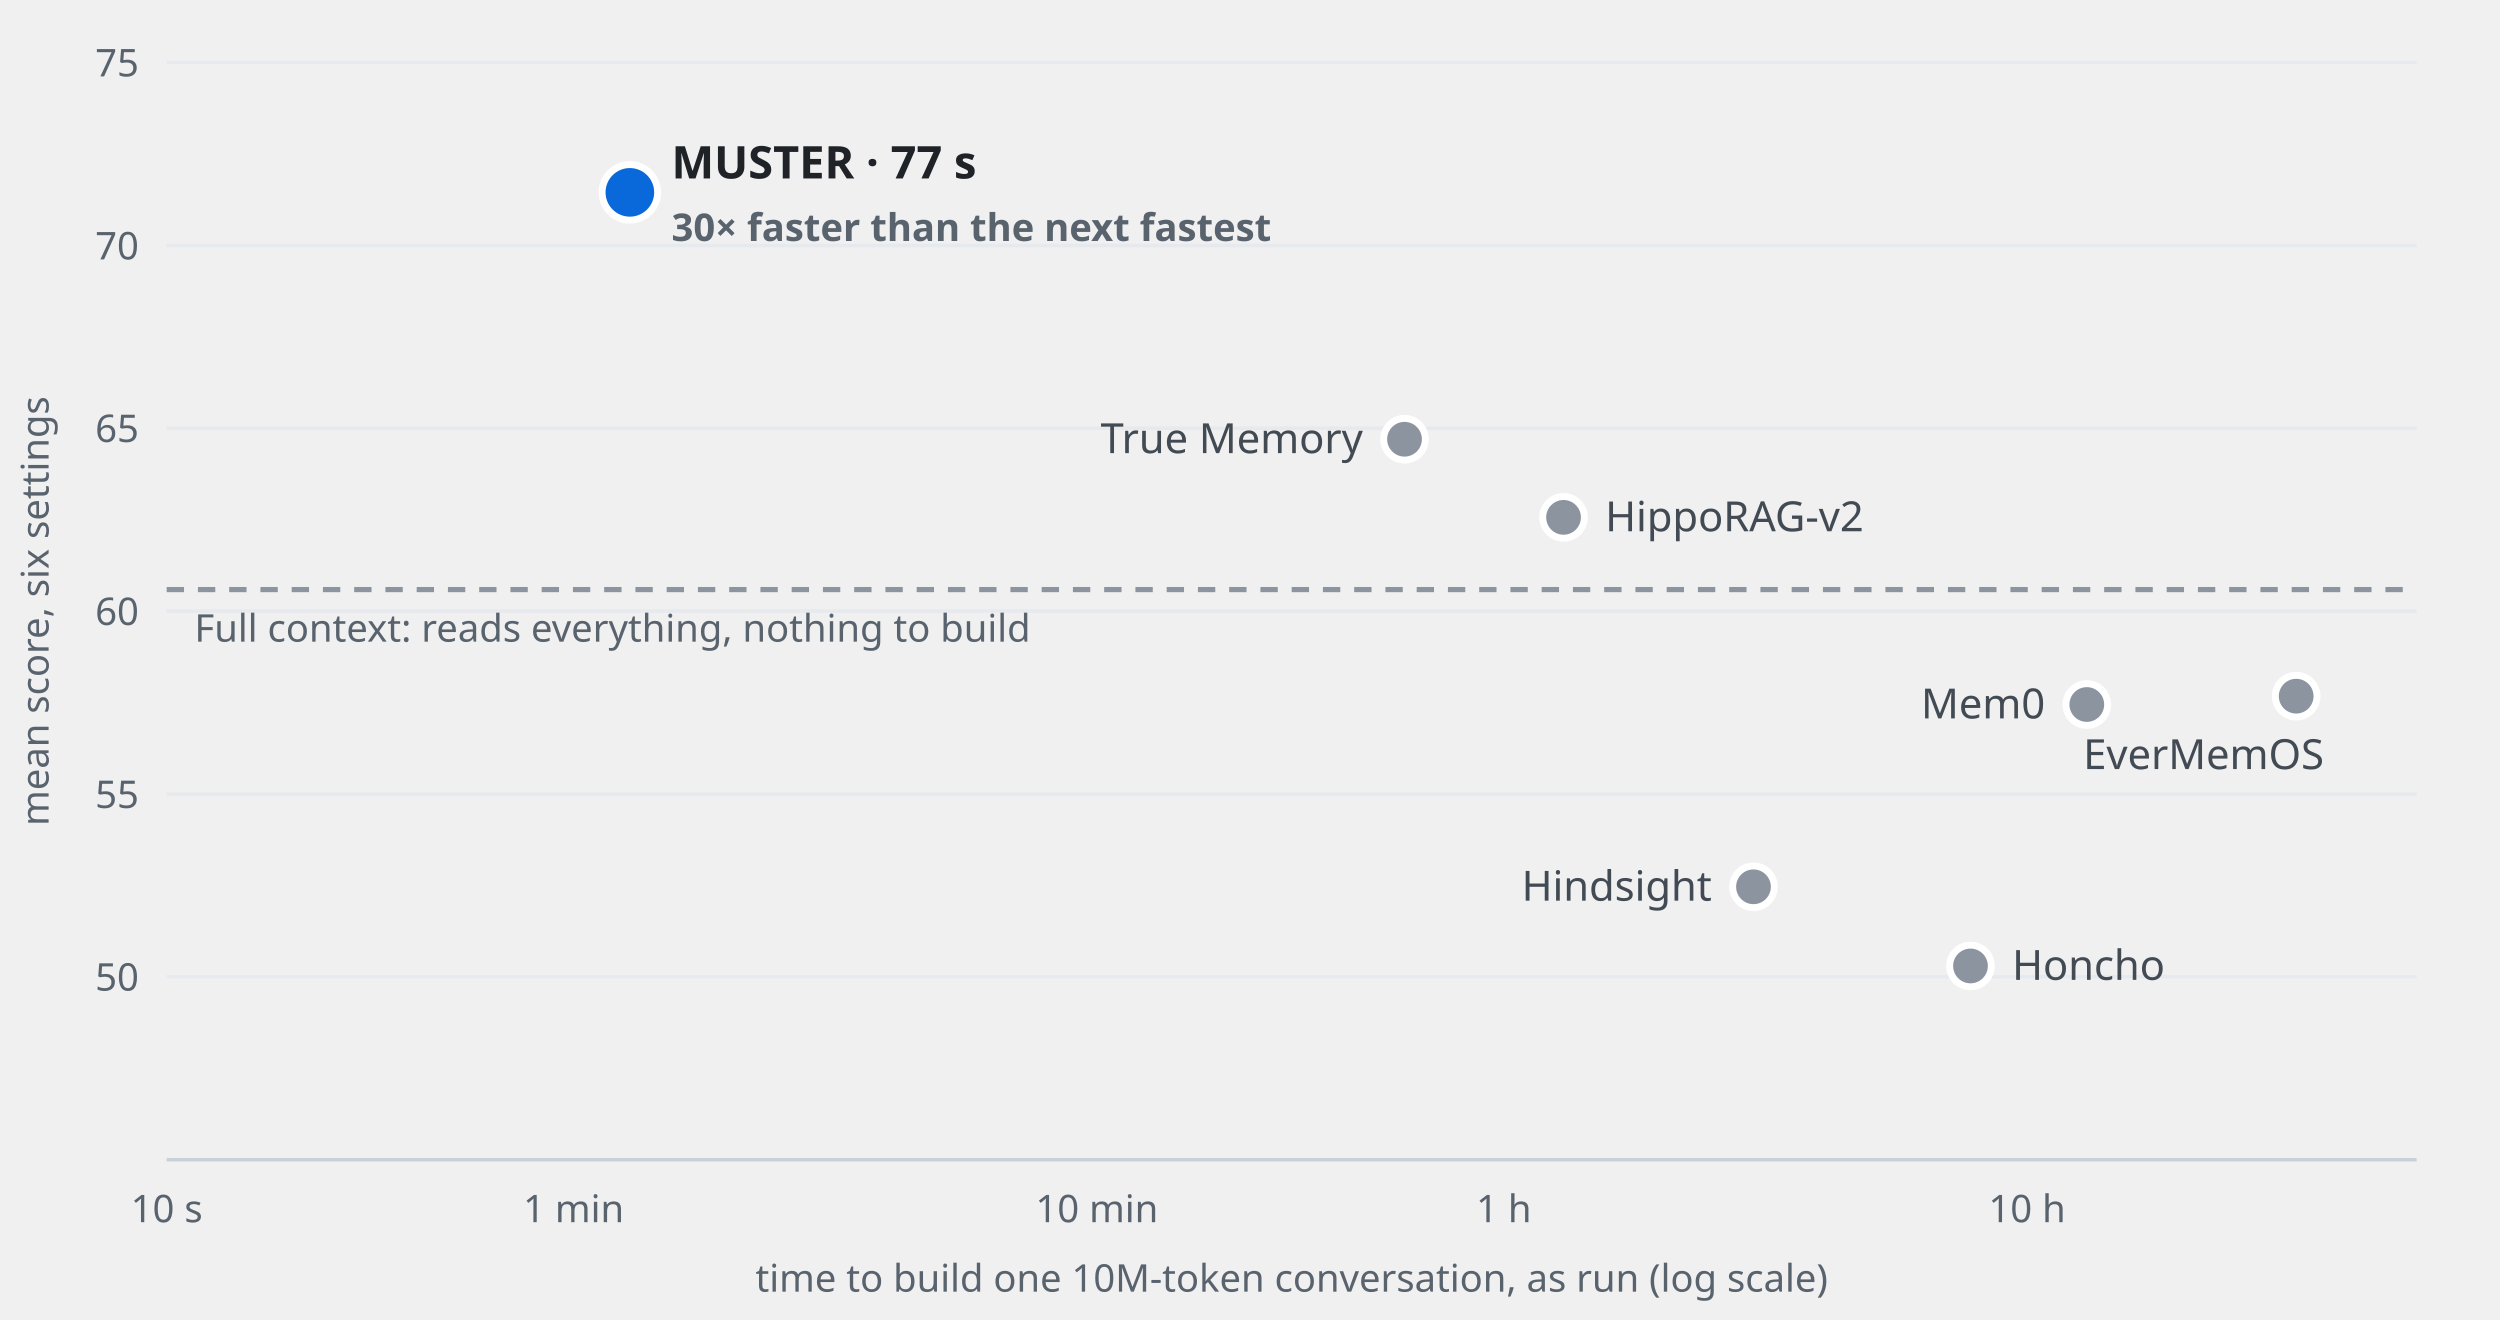
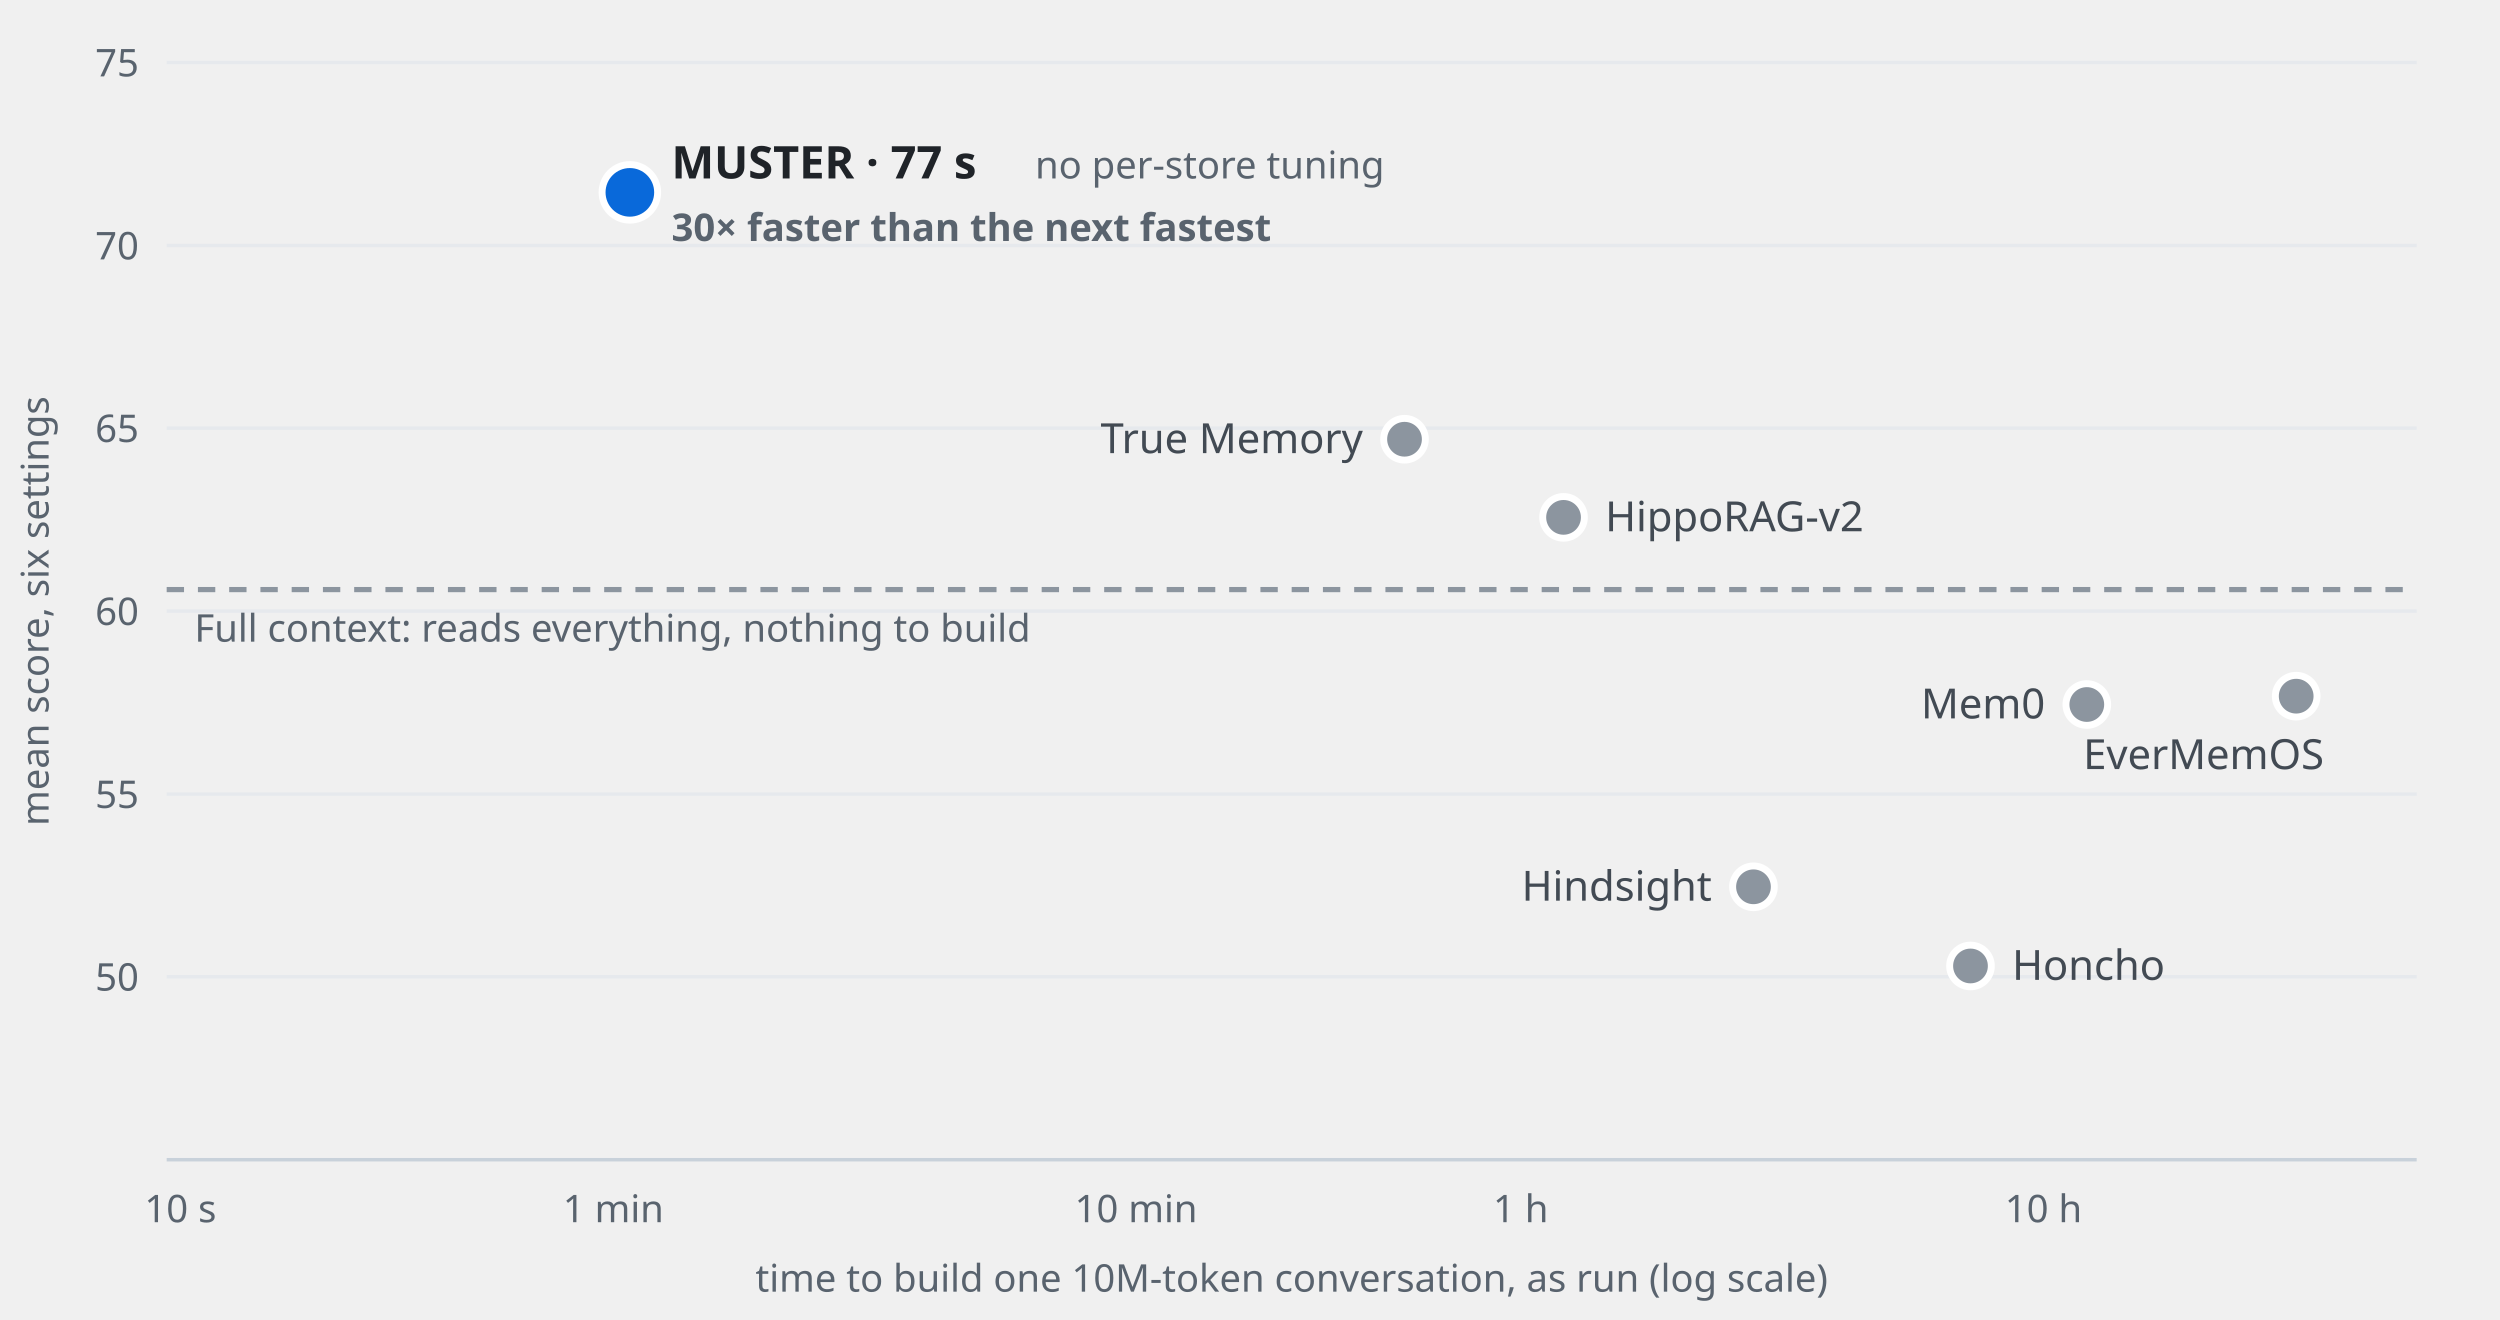
<svg xmlns="http://www.w3.org/2000/svg" viewBox="0 0 720 380" width="720" height="380" role="img" aria-labelledby="t d">
  <style>text{font-family:-apple-system,BlinkMacSystemFont,"Segoe UI","Noto Sans",Helvetica,Arial,sans-serif}</style>
  <g stroke="#e6e9ed" stroke-width="1">
    <line x1="48" x2="696" y1="281.3" y2="281.3" />
    <line x1="48" x2="696" y1="228.7" y2="228.7" />
    <line x1="48" x2="696" y1="176.0" y2="176.0" />
    <line x1="48" x2="696" y1="123.3" y2="123.3" />
    <line x1="48" x2="696" y1="70.7" y2="70.7" />
    <line x1="48" x2="696" y1="18.0" y2="18.0" />
  </g>
  <line x1="48" x2="696" y1="334" y2="334" stroke="#c8d1da" stroke-width="1" />
  <text x="40.0" y="285.3" font-size="11" fill="#59636e" text-anchor="end">50</text>
  <text x="40.0" y="232.7" font-size="11" fill="#59636e" text-anchor="end">55</text>
  <text x="40.0" y="180.0" font-size="11" fill="#59636e" text-anchor="end">60</text>
  <text x="40.0" y="127.3" font-size="11" fill="#59636e" text-anchor="end">65</text>
  <text x="40.0" y="74.7" font-size="11" fill="#59636e" text-anchor="end">70</text>
  <text x="40.0" y="22.0" font-size="11" fill="#59636e" text-anchor="end">75</text>
-   <text x="48.0" y="352.0" font-size="11" fill="#59636e" text-anchor="middle">10 s</text>
-   <text x="165.2" y="352.0" font-size="11" fill="#59636e" text-anchor="middle">1 min</text>
-   <text x="315.9" y="352.0" font-size="11" fill="#59636e" text-anchor="middle">10 min</text>
-   <text x="433.1" y="352.0" font-size="11" fill="#59636e" text-anchor="middle">1 h</text>
-   <text x="583.8" y="352.0" font-size="11" fill="#59636e" text-anchor="middle">10 h</text>
+   <text x="41.6" y="352.0" font-size="11" fill="#59636e">10 s</text>
+   <text x="162.1" y="352.0" font-size="11" fill="#59636e">1 min</text>
+   <text x="309.5" y="352.0" font-size="11" fill="#59636e">10 min</text>
+   <text x="430.0" y="352.0" font-size="11" fill="#59636e">1 h</text>
+   <text x="577.4" y="352.0" font-size="11" fill="#59636e">10 h</text>
  <text x="372.0" y="372.0" font-size="11" fill="#59636e" text-anchor="middle">time to build one 10M-token conversation, as run (log scale)</text>
  <text x="14.0" y="176.0" font-size="11" fill="#59636e" text-anchor="middle" transform="rotate(-90 14.0 176.0)">mean score, six settings</text>
  <line x1="48" x2="696" y1="169.8" y2="169.8" stroke="#8c959f" stroke-width="1.5" stroke-dasharray="5 4" />
  <text x="56.0" y="184.8" font-size="11" fill="#59636e">Full context: reads everything, nothing to build</text>
  <circle cx="404.5" cy="126.5" r="6" fill="#8c959f" stroke="#ffffff" stroke-width="2" />
  <text x="392.5" y="130.5" font-size="12" fill="#424a53" text-anchor="end">True Memory</text>
  <circle cx="601.0" cy="202.9" r="6" fill="#8c959f" stroke="#ffffff" stroke-width="2" />
  <text x="589.0" y="206.9" font-size="12" fill="#424a53" text-anchor="end">Mem0</text>
  <circle cx="661.3" cy="200.5" r="6" fill="#8c959f" stroke="#ffffff" stroke-width="2" />
  <text x="669.3" y="221.5" font-size="12" fill="#424a53" text-anchor="end">EverMemOS</text>
  <circle cx="450.3" cy="149.0" r="6" fill="#8c959f" stroke="#ffffff" stroke-width="2" />
  <text x="462.3" y="153.0" font-size="12" fill="#424a53">HippoRAG-v2</text>
  <circle cx="505.0" cy="255.4" r="6" fill="#8c959f" stroke="#ffffff" stroke-width="2" />
  <text x="493.0" y="259.4" font-size="12" fill="#424a53" text-anchor="end">Hindsight</text>
  <circle cx="567.5" cy="278.2" r="6" fill="#8c959f" stroke="#ffffff" stroke-width="2" />
  <text x="579.5" y="282.2" font-size="12" fill="#424a53">Honcho</text>
  <circle cx="181.4" cy="55.4" r="8" fill="#0969da" stroke="#ffffff" stroke-width="2" />
  <text x="193.4" y="51.4" font-size="13" fill="#1f2328" font-weight="700">MUSTER · 77 s</text>
+   <text x="298.1" y="51.4" font-size="11" fill="#59636e">no per-store tuning</text>
  <text x="193.4" y="69.4" font-size="11" fill="#59636e" font-weight="700">30× faster than the next fastest</text>
</svg>
